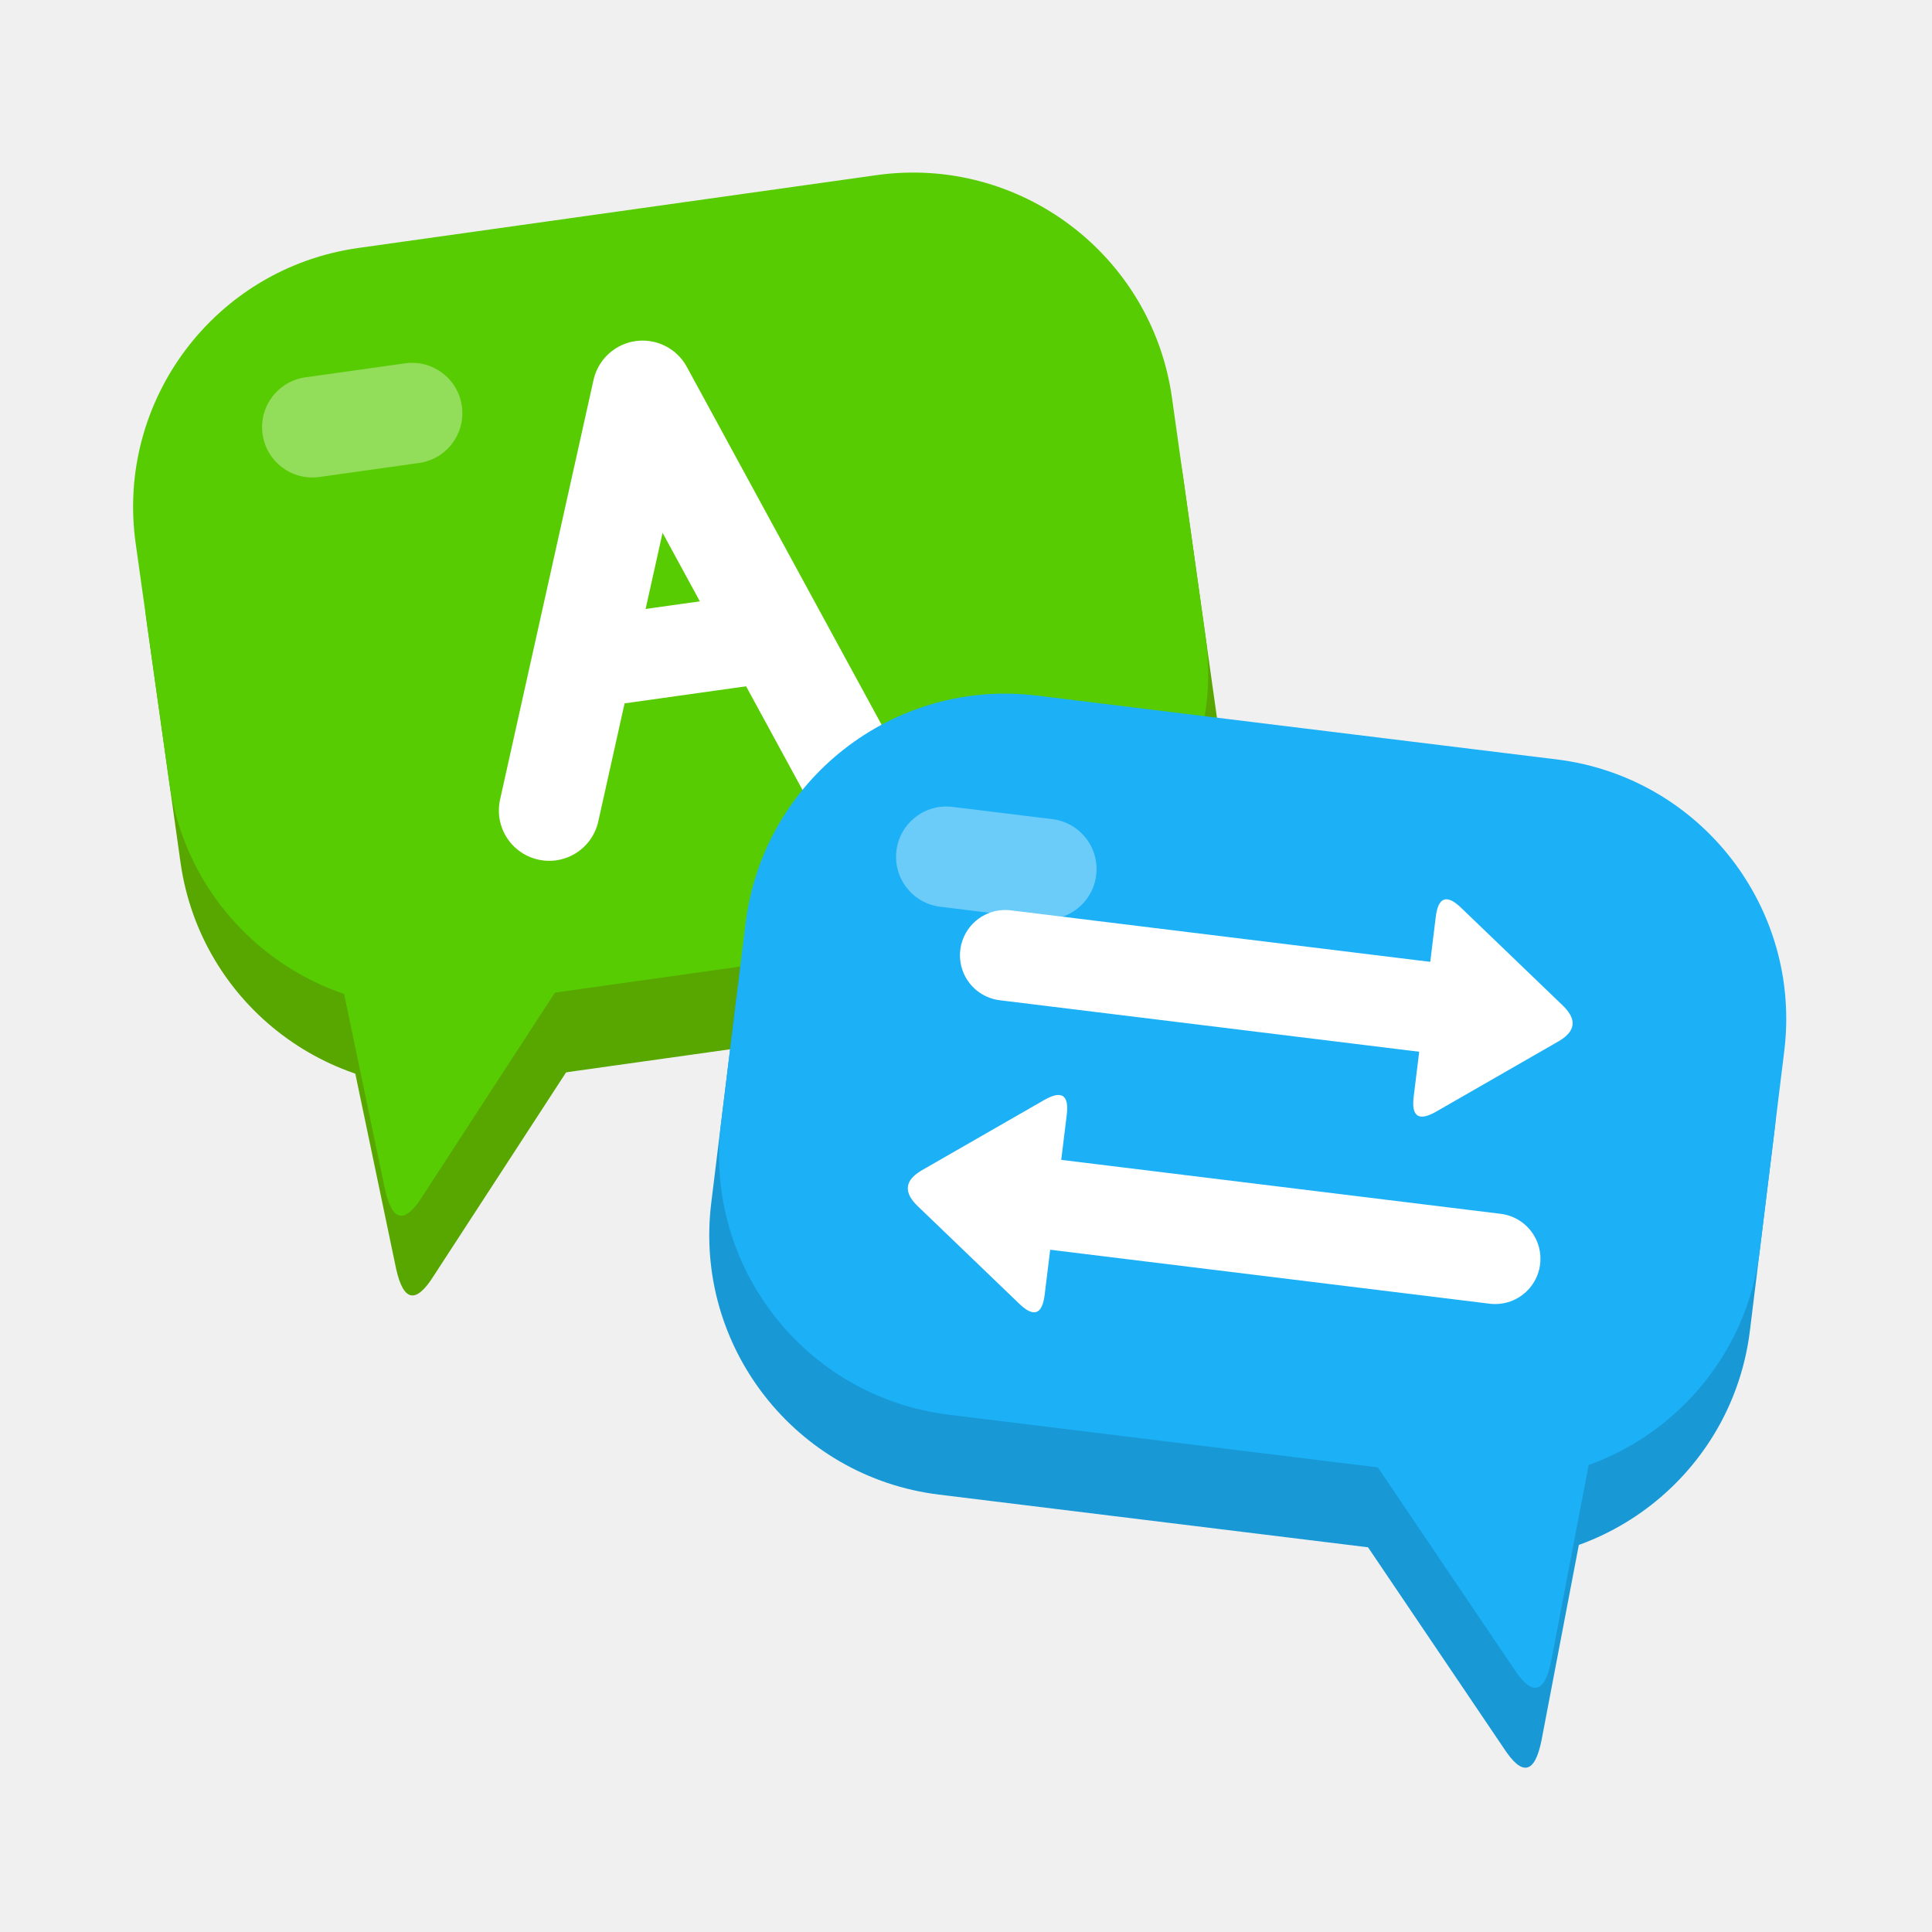
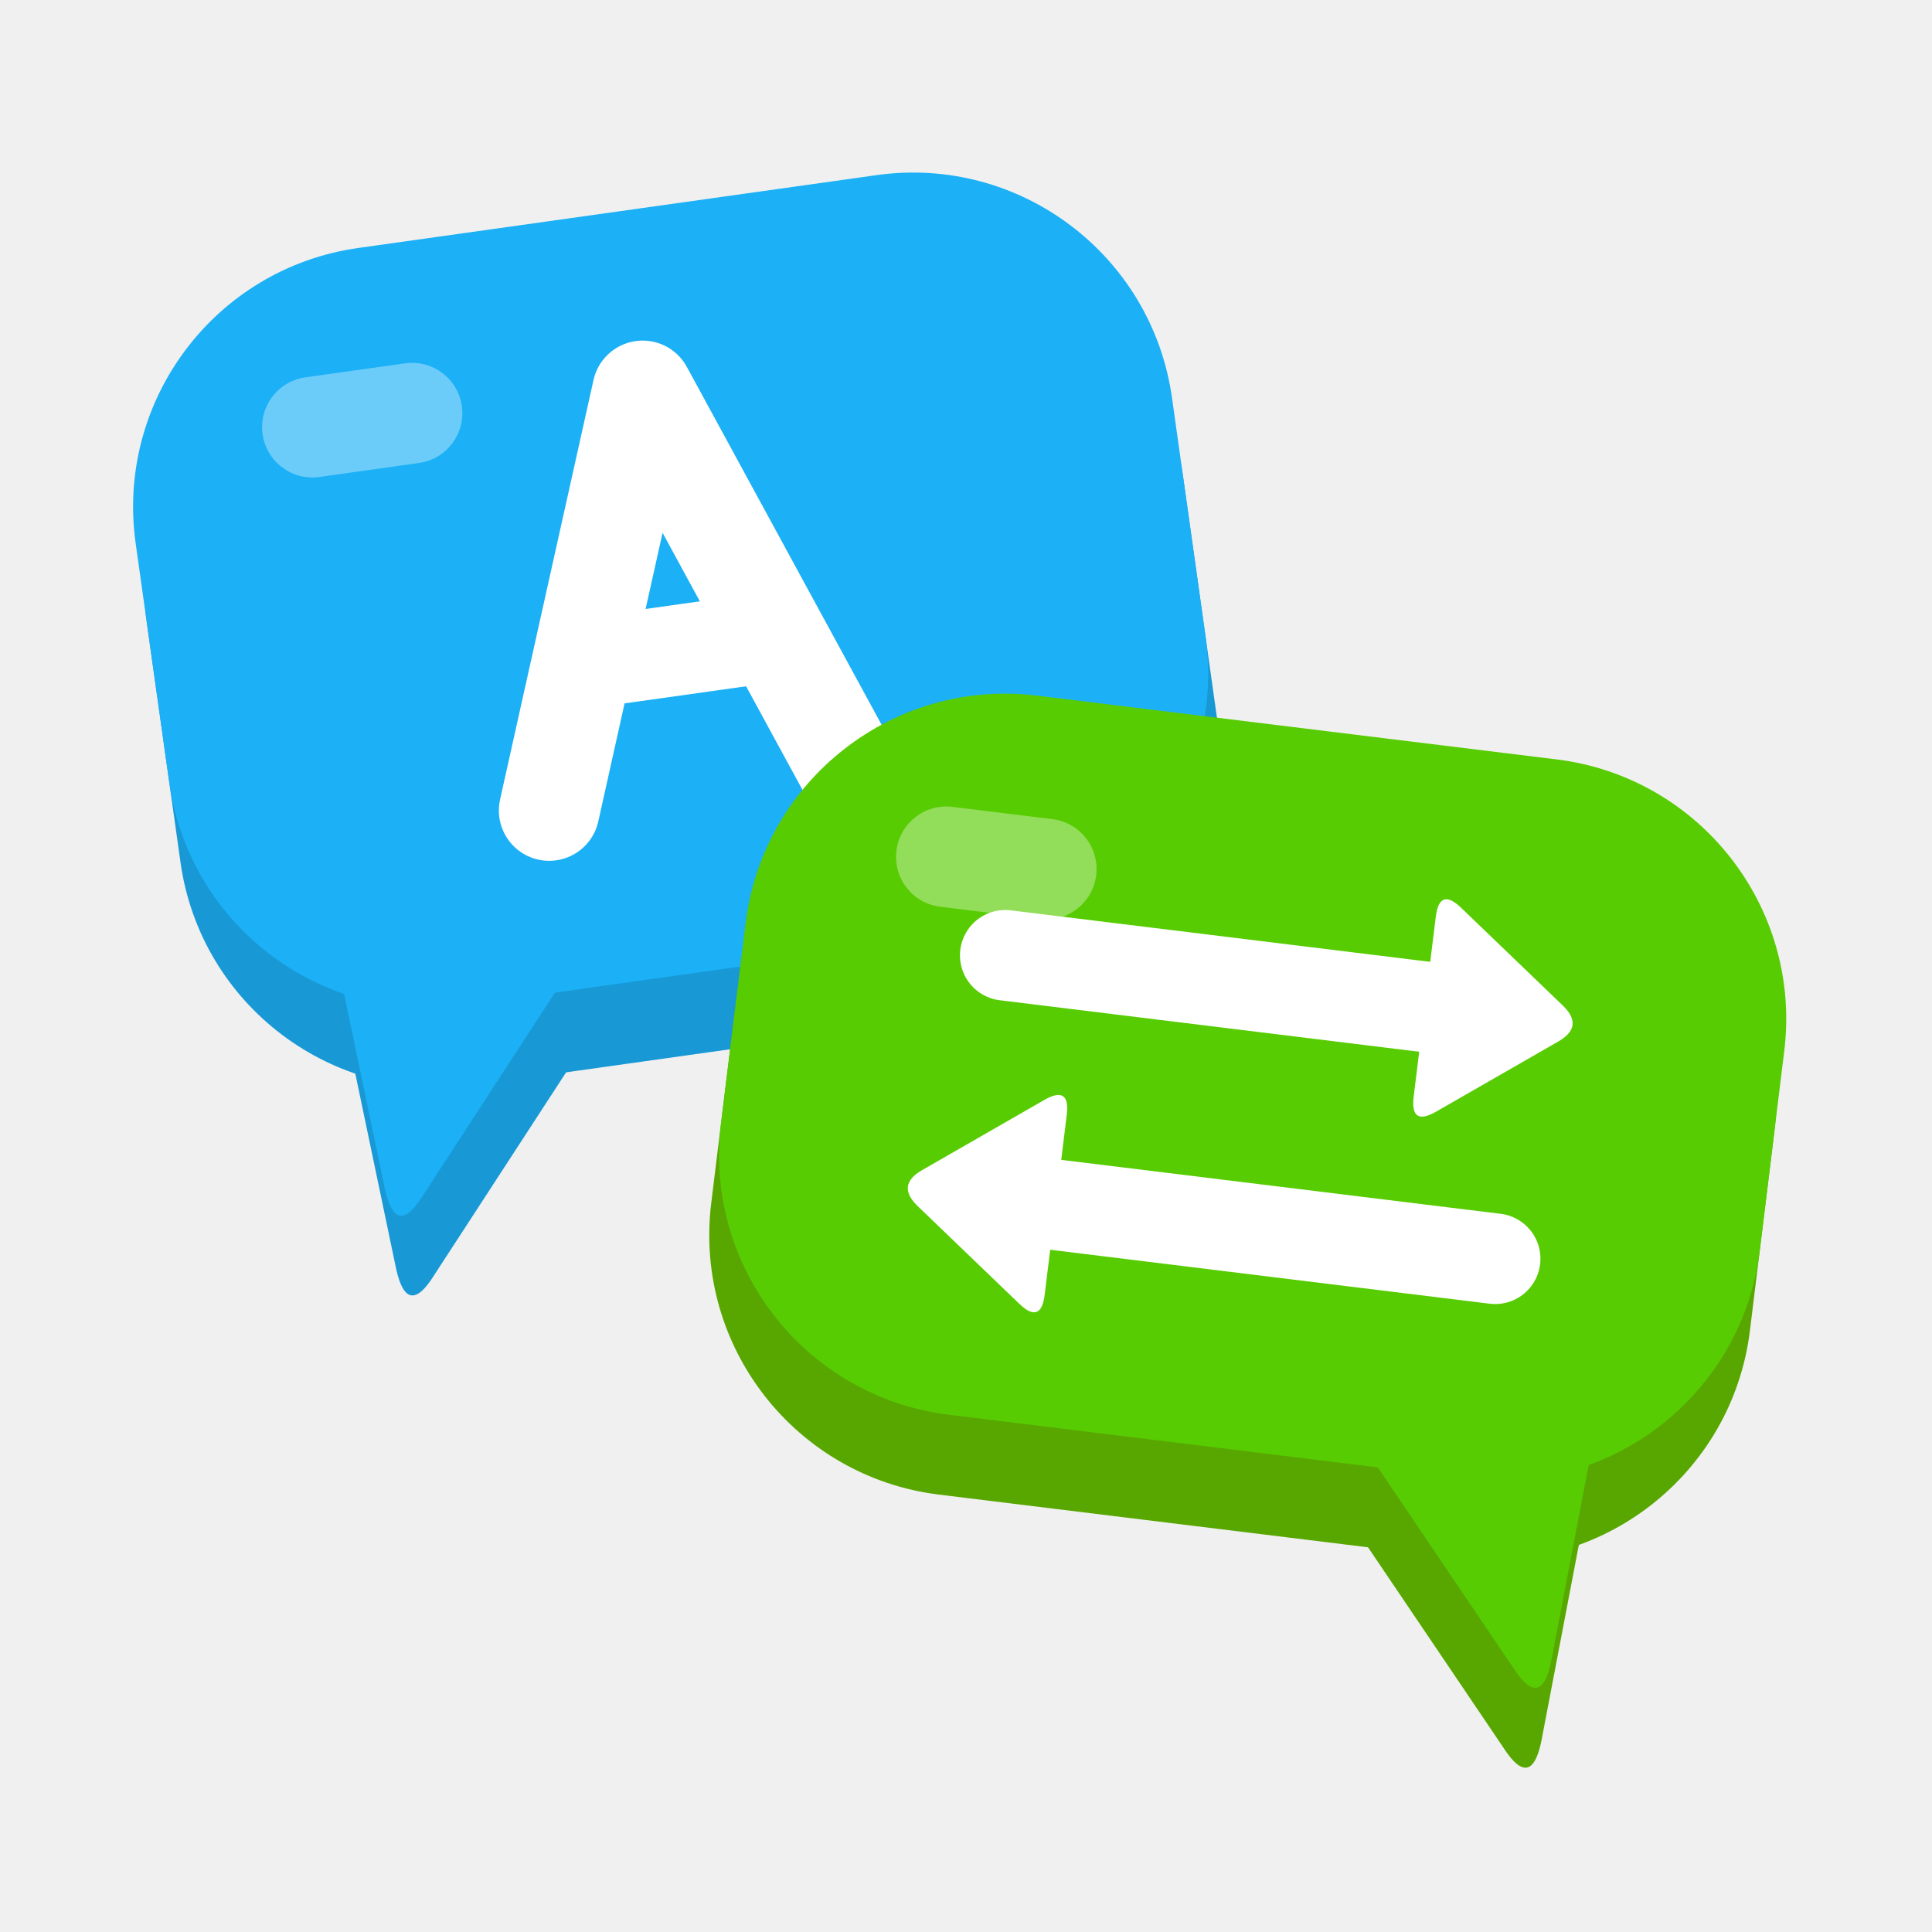
<svg xmlns="http://www.w3.org/2000/svg" viewBox="0 0 96 96" width="96" height="96">
  <g transform="rotate(-8 36 34)">
-     <path d="M15.1 50Q15 48 17 48L27 48Q29 48 27.7 49.5L17.6 61.1Q16 63 15.8 60.5Z" fill="#58A700" />
-     <rect x="8" y="14" width="52" height="38" rx="13" fill="#58A700" />
-     <rect x="8" y="10" width="52" height="38" rx="13" fill="#58CC02" />
-     <path d="M15.1 46Q15 44 17 44L27 44Q29 44 27.7 45.5L17.6 57.1Q16 59 15.8 56.5Z" fill="#58CC02" />
+     <path d="M15.1 50Q15 48 17 48L27 48Q29 48 27.7 49.5L17.6 61.1Q16 63 15.8 60.5Z" fill="#1899D6" />
+     <rect x="8" y="14" width="52" height="38" rx="13" fill="#1899D6" />
+     <rect x="8" y="10" width="52" height="38" rx="13" fill="#1CB0F6" />
+     <path d="M15.1 46Q15 44 17 44L27 44Q29 44 27.7 45.5L17.6 57.1Q16 59 15.8 56.5Z" fill="#1CB0F6" />
    <rect x="15" y="16" width="10" height="5" rx="2.5" fill="#FFFFFF" opacity=".35" />
    <path d="M26.5 39L34 19L41.5 39" fill="none" stroke="#FFFFFF" stroke-width="5" stroke-linecap="round" stroke-linejoin="round" />
    <path d="M29.5 32L38.5 32" fill="none" stroke="#FFFFFF" stroke-width="4.5" stroke-linecap="round" stroke-linejoin="round" />
  </g>
  <g transform="rotate(7 62 56)">
-     <path d="M68.3 73.5Q67 72 69 72L79 72Q81 72 80.9 74L80.2 84.5Q80 87 78.4 85.1Z" fill="#1899D6" />
-     <rect x="36" y="40" width="52" height="36" rx="13" fill="#1899D6" />
-     <rect x="36" y="36" width="52" height="36" rx="13" fill="#1CB0F6" />
-     <path d="M68.3 69.5Q67 68 69 68L79 68Q81 68 80.9 70L80.2 80.5Q80 83 78.4 81.1Z" fill="#1CB0F6" />
+     <path d="M68.3 73.5Q67 72 69 72L79 72Q81 72 80.9 74L80.2 84.5Q80 87 78.4 85.1Z" fill="#58A700" />
+     <rect x="36" y="40" width="52" height="36" rx="13" fill="#58A700" />
+     <rect x="36" y="36" width="52" height="36" rx="13" fill="#58CC02" />
+     <path d="M68.3 69.5Q67 68 69 68L79 68Q81 68 80.9 70L80.2 80.5Q80 83 78.4 81.1Z" fill="#58CC02" />
    <rect x="43" y="42" width="10" height="5" rx="2.5" fill="#FFFFFF" opacity=".35" />
    <path d="M49 49L73 49" fill="none" stroke="#FFFFFF" stroke-width="4.5" stroke-linecap="round" stroke-linejoin="round" />
    <path d="M70 44.5Q70 43 71.2 43.9L76.8 48.1Q78 49 76.8 49.9L71.2 54.1Q70 55 70 53.5Z" fill="#FFFFFF" />
    <path d="M75 61L52 61" fill="none" stroke="#FFFFFF" stroke-width="4.5" stroke-linecap="round" stroke-linejoin="round" />
    <path d="M53 56.5Q53 55 51.8 55.9L46.2 60.1Q45 61 46.2 61.9L51.8 66.1Q53 67 53 65.5Z" fill="#FFFFFF" />
  </g>
</svg>
